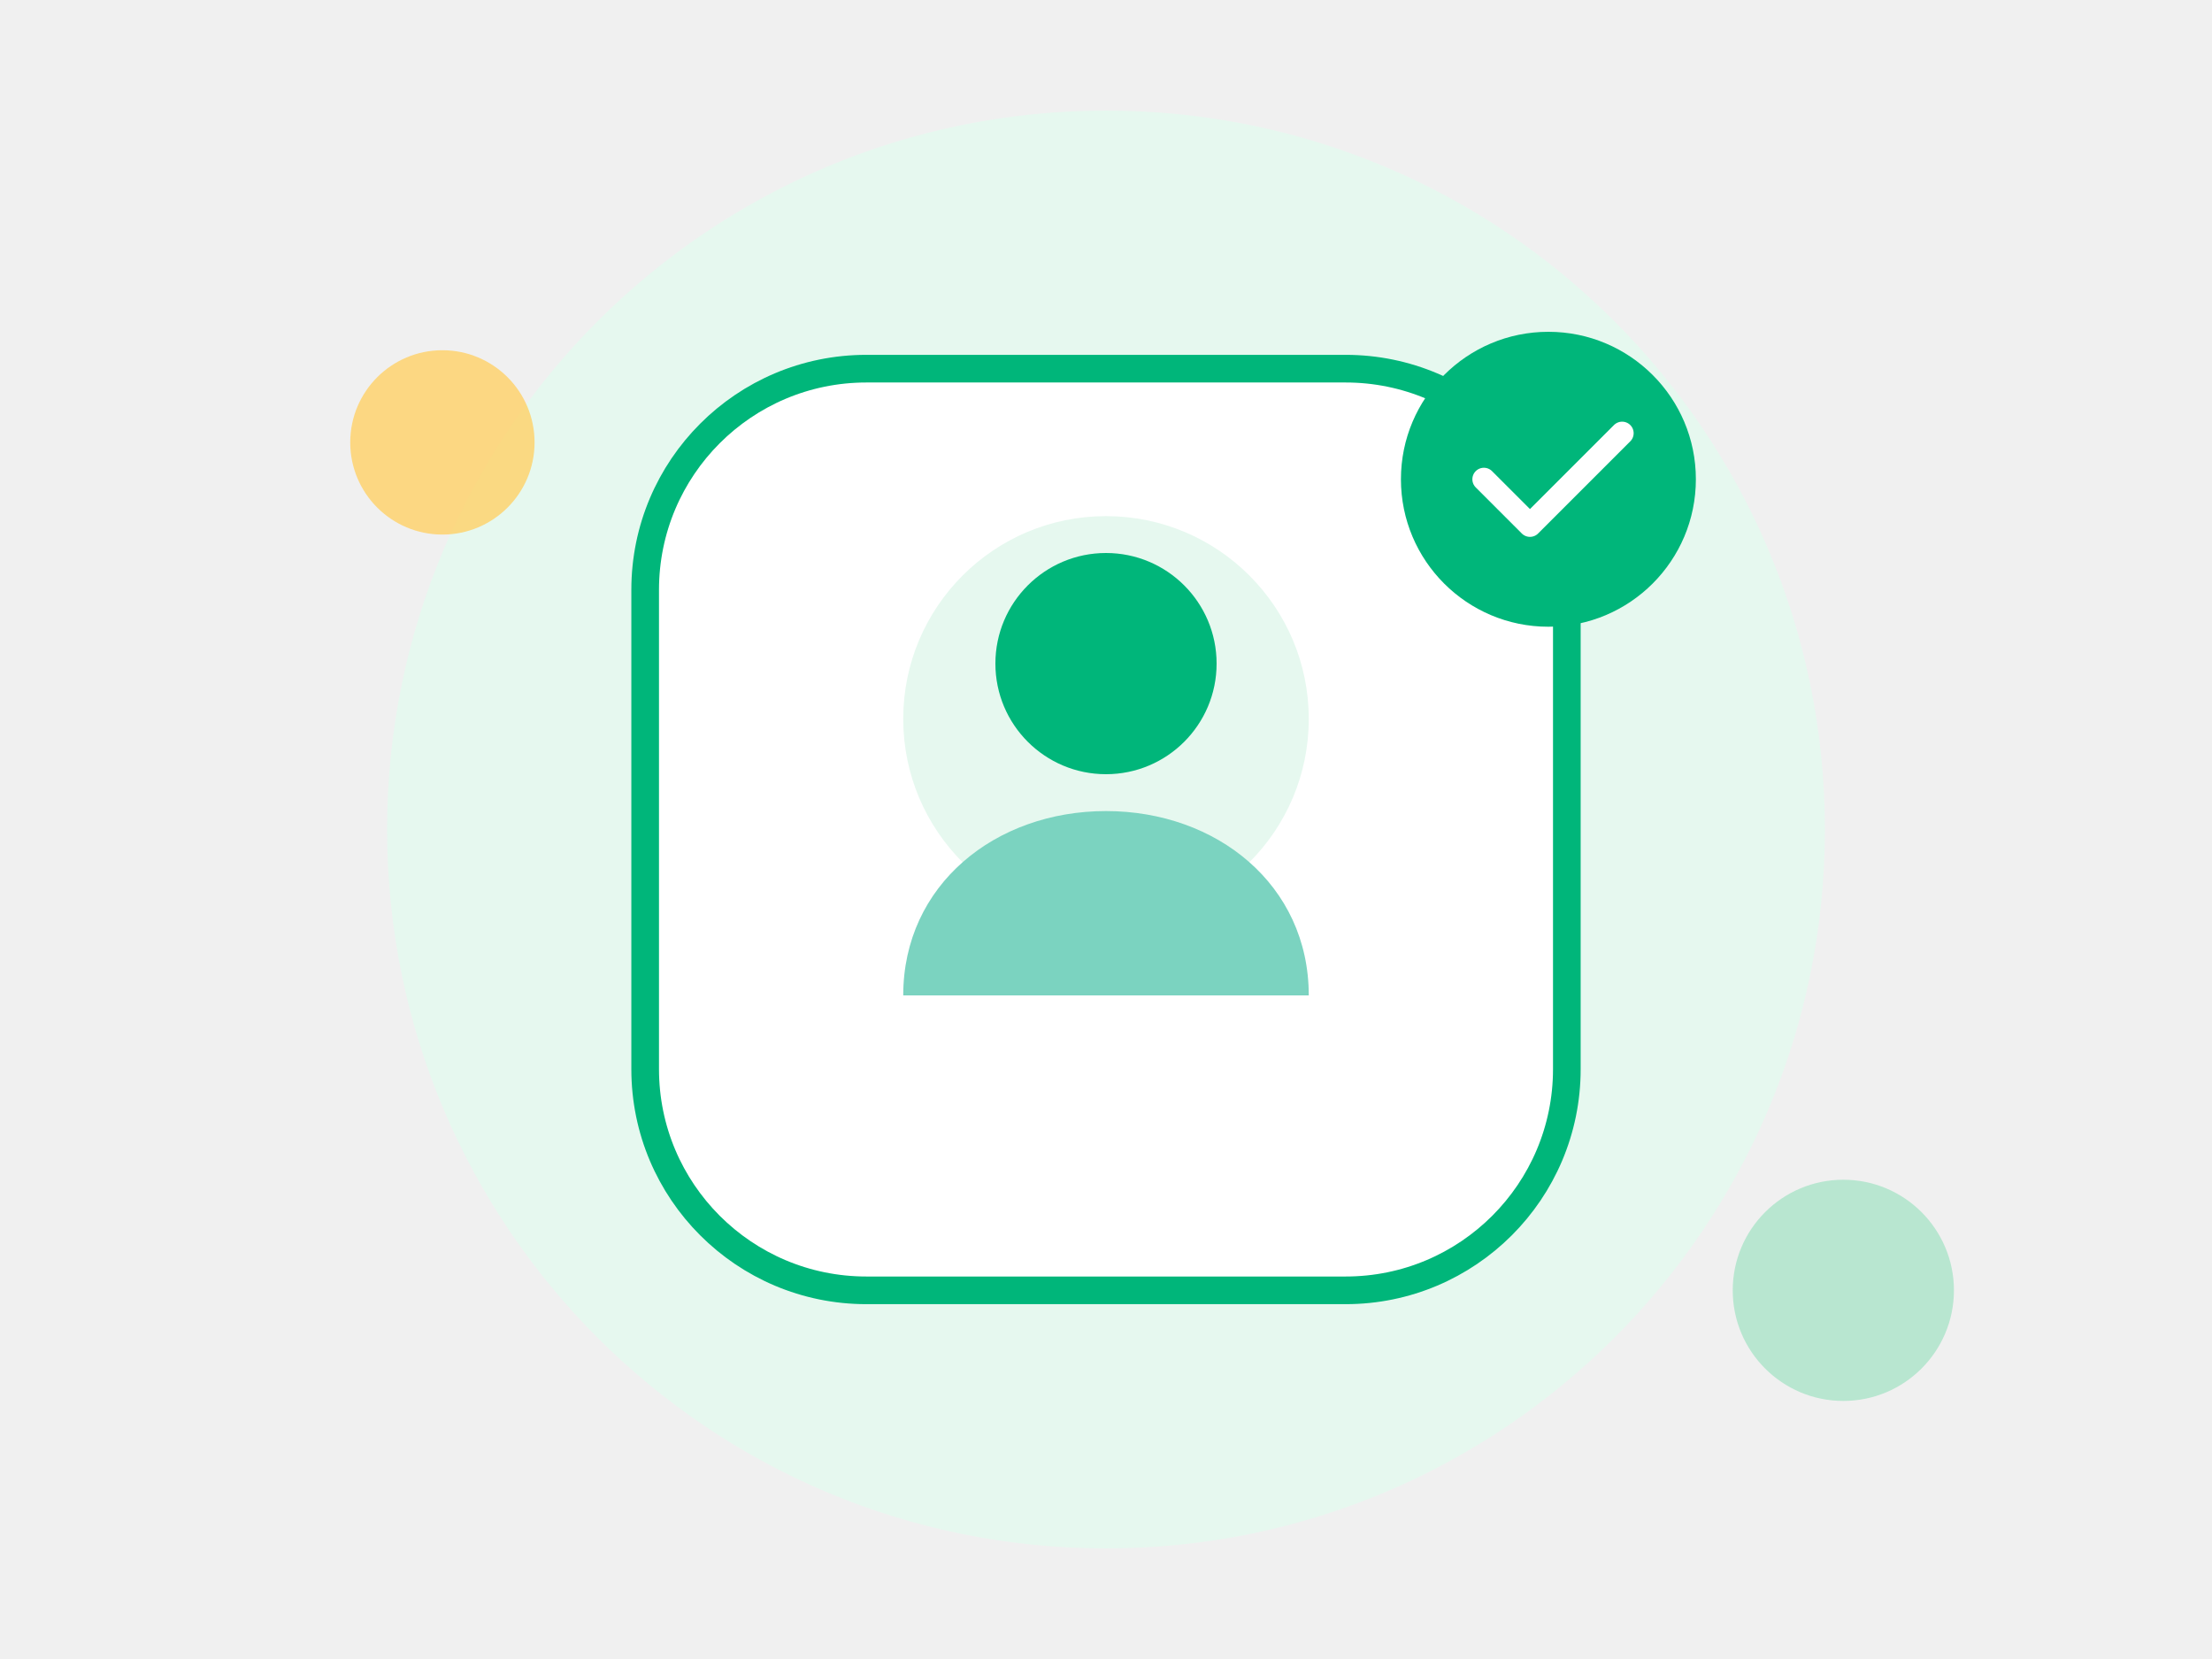
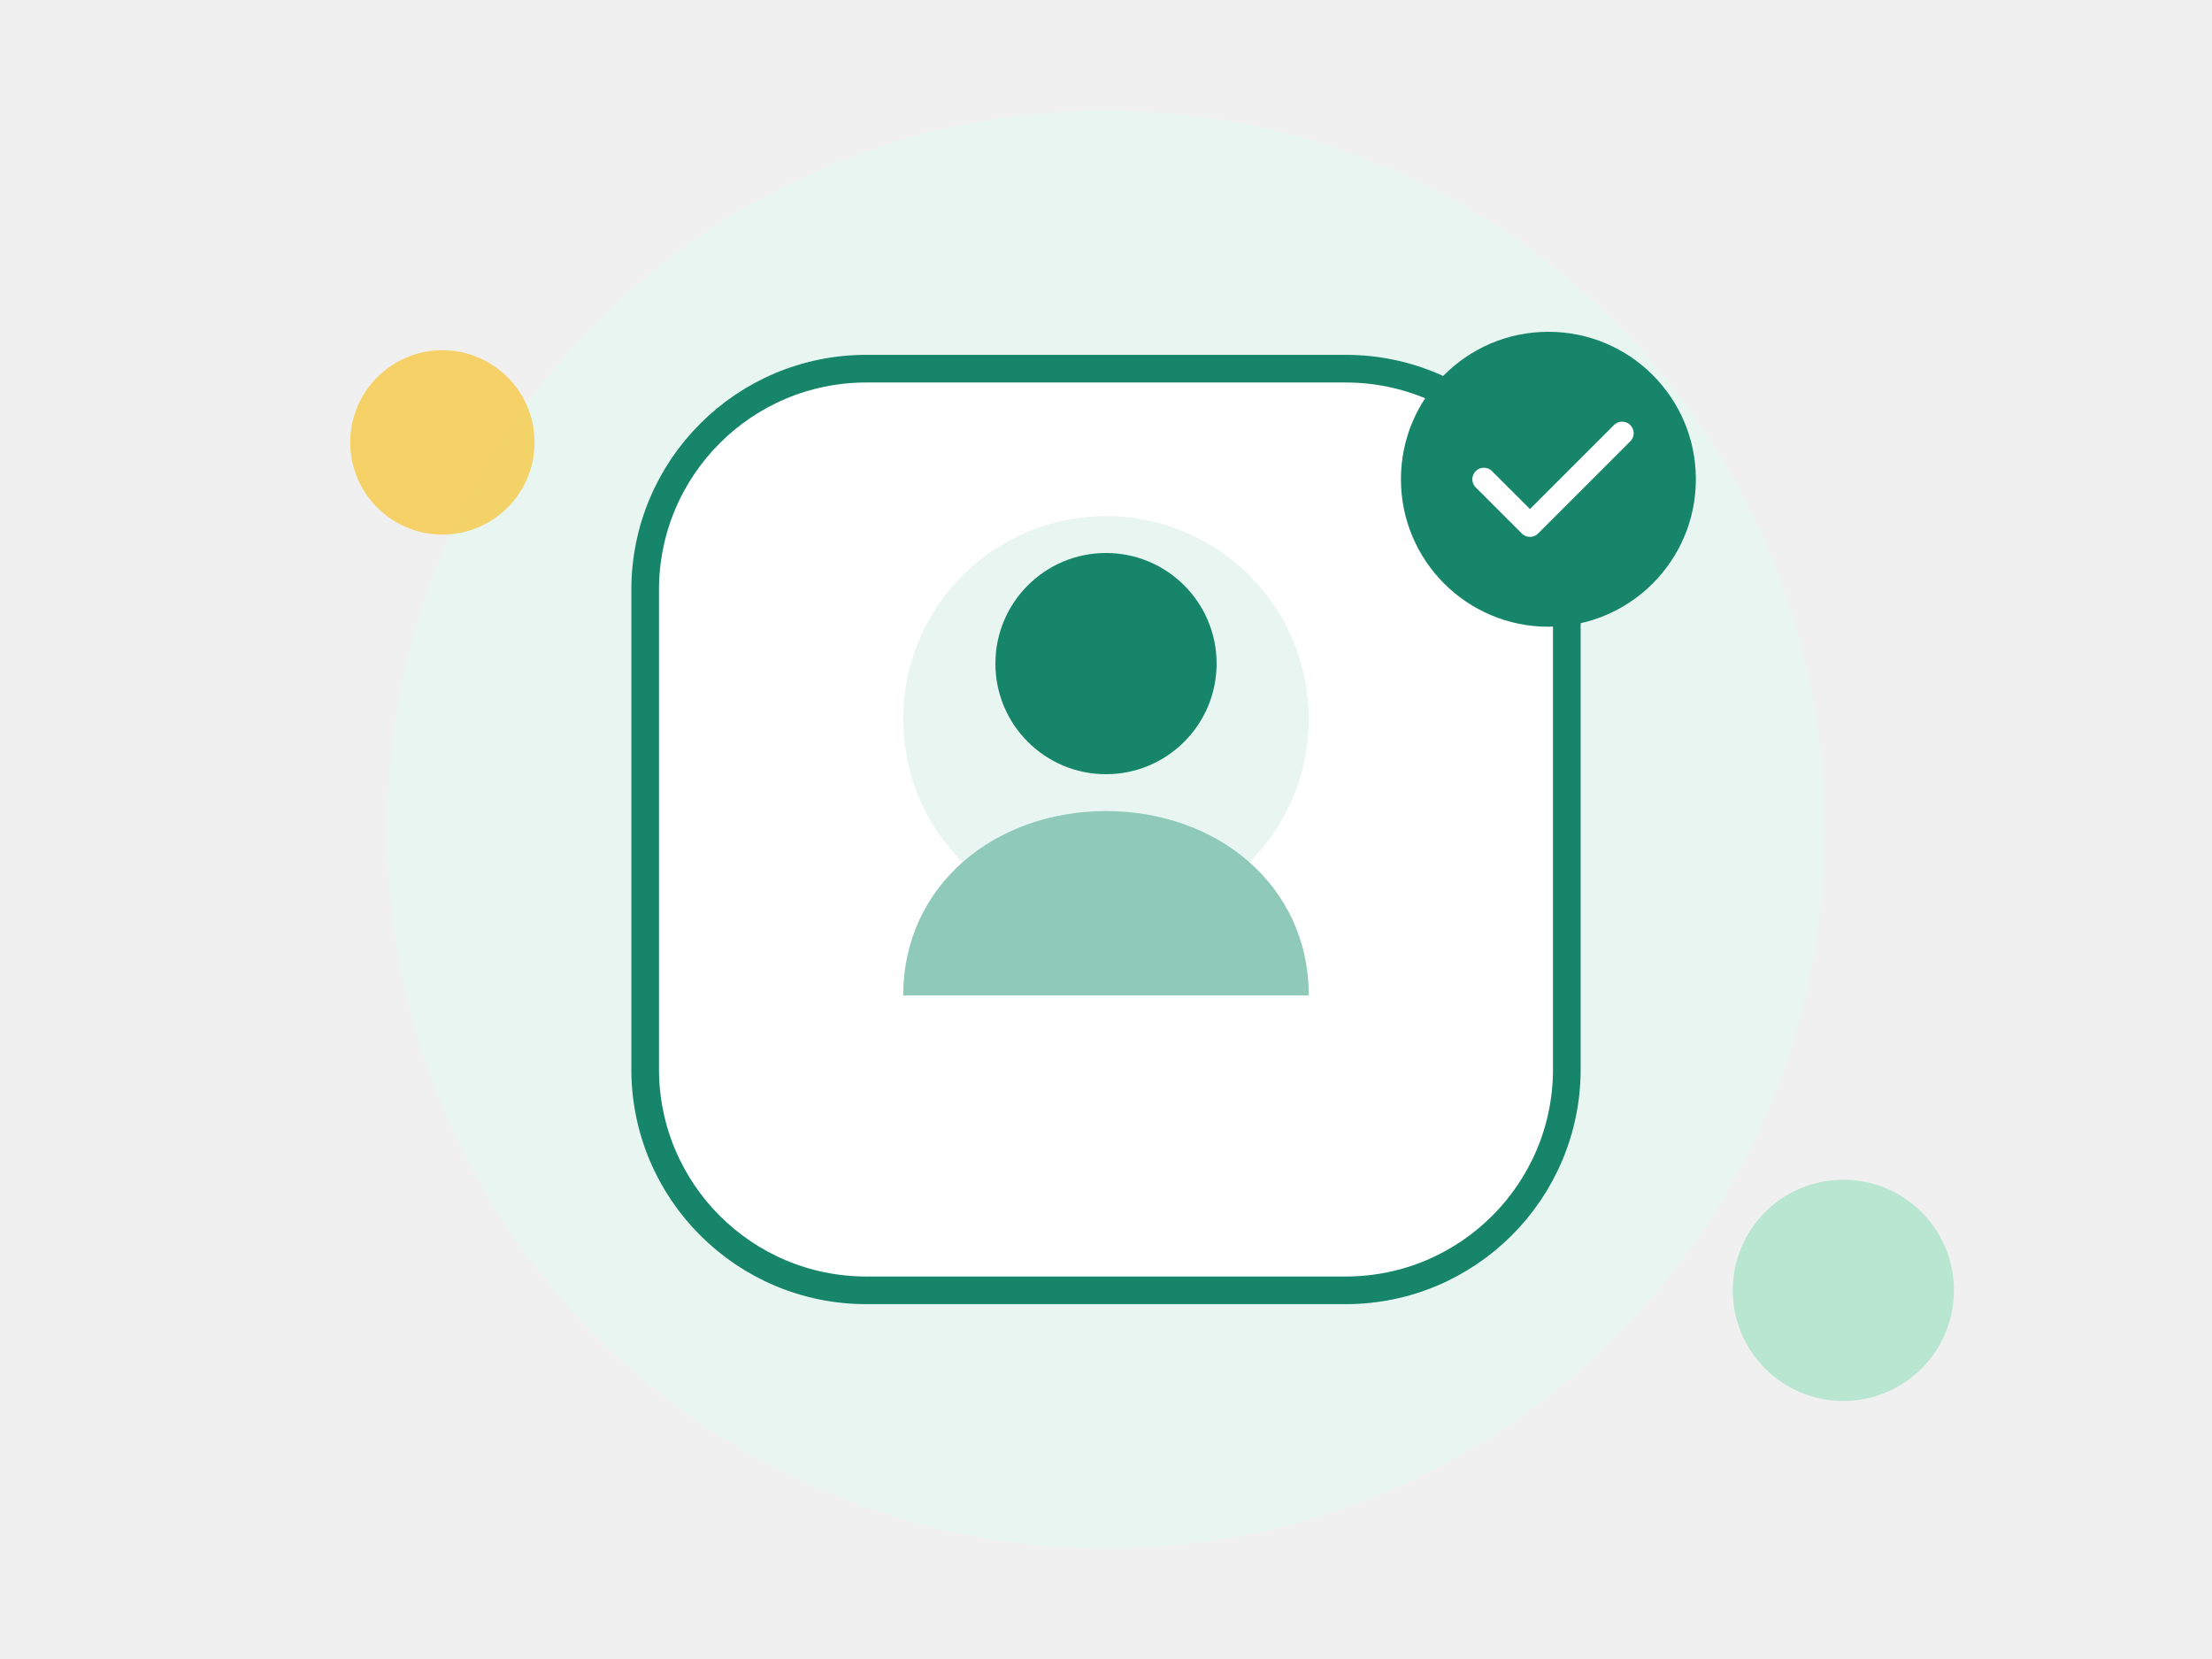
<svg xmlns="http://www.w3.org/2000/svg" viewBox="0 0 240 180" fill="none">
-   <circle cx="120" cy="90" r="78" fill="#E6F8EF" />
-   <circle cx="48" cy="48" r="10" fill="#FFD166" opacity="0.8" />
+   <circle cx="120" cy="90" r="78" fill="#E8F5F0" />
+   <circle cx="48" cy="48" r="10" fill="#F6C945" opacity="0.8" />
  <circle cx="200" cy="140" r="12" fill="#B8E6D0" />
-   <rect x="70" y="40" width="100" height="100" rx="24" fill="#fff" stroke="#00B67A" stroke-width="3" />
-   <circle cx="120" cy="78" r="22" fill="#E6F8EF" />
-   <circle cx="120" cy="72" r="12" fill="#00B67A" />
-   <path d="M98 108c0-12 10-20 22-20s22 8 22 20" fill="#7BD3C0" />
-   <circle cx="168" cy="52" r="16" fill="#00B67A" />
+   <rect x="70" y="40" width="100" height="100" rx="24" fill="#fff" stroke="#16856A" stroke-width="3" />
+   <circle cx="120" cy="78" r="22" fill="#E8F5F0" />
+   <circle cx="120" cy="72" r="12" fill="#16856A" />
+   <path d="M98 108c0-12 10-20 22-20s22 8 22 20" fill="#8FC9B8" />
+   <circle cx="168" cy="52" r="16" fill="#16856A" />
  <path d="M161 52l5 5 10-10" stroke="#fff" stroke-width="2.5" stroke-linecap="round" stroke-linejoin="round" fill="none" />
</svg>
